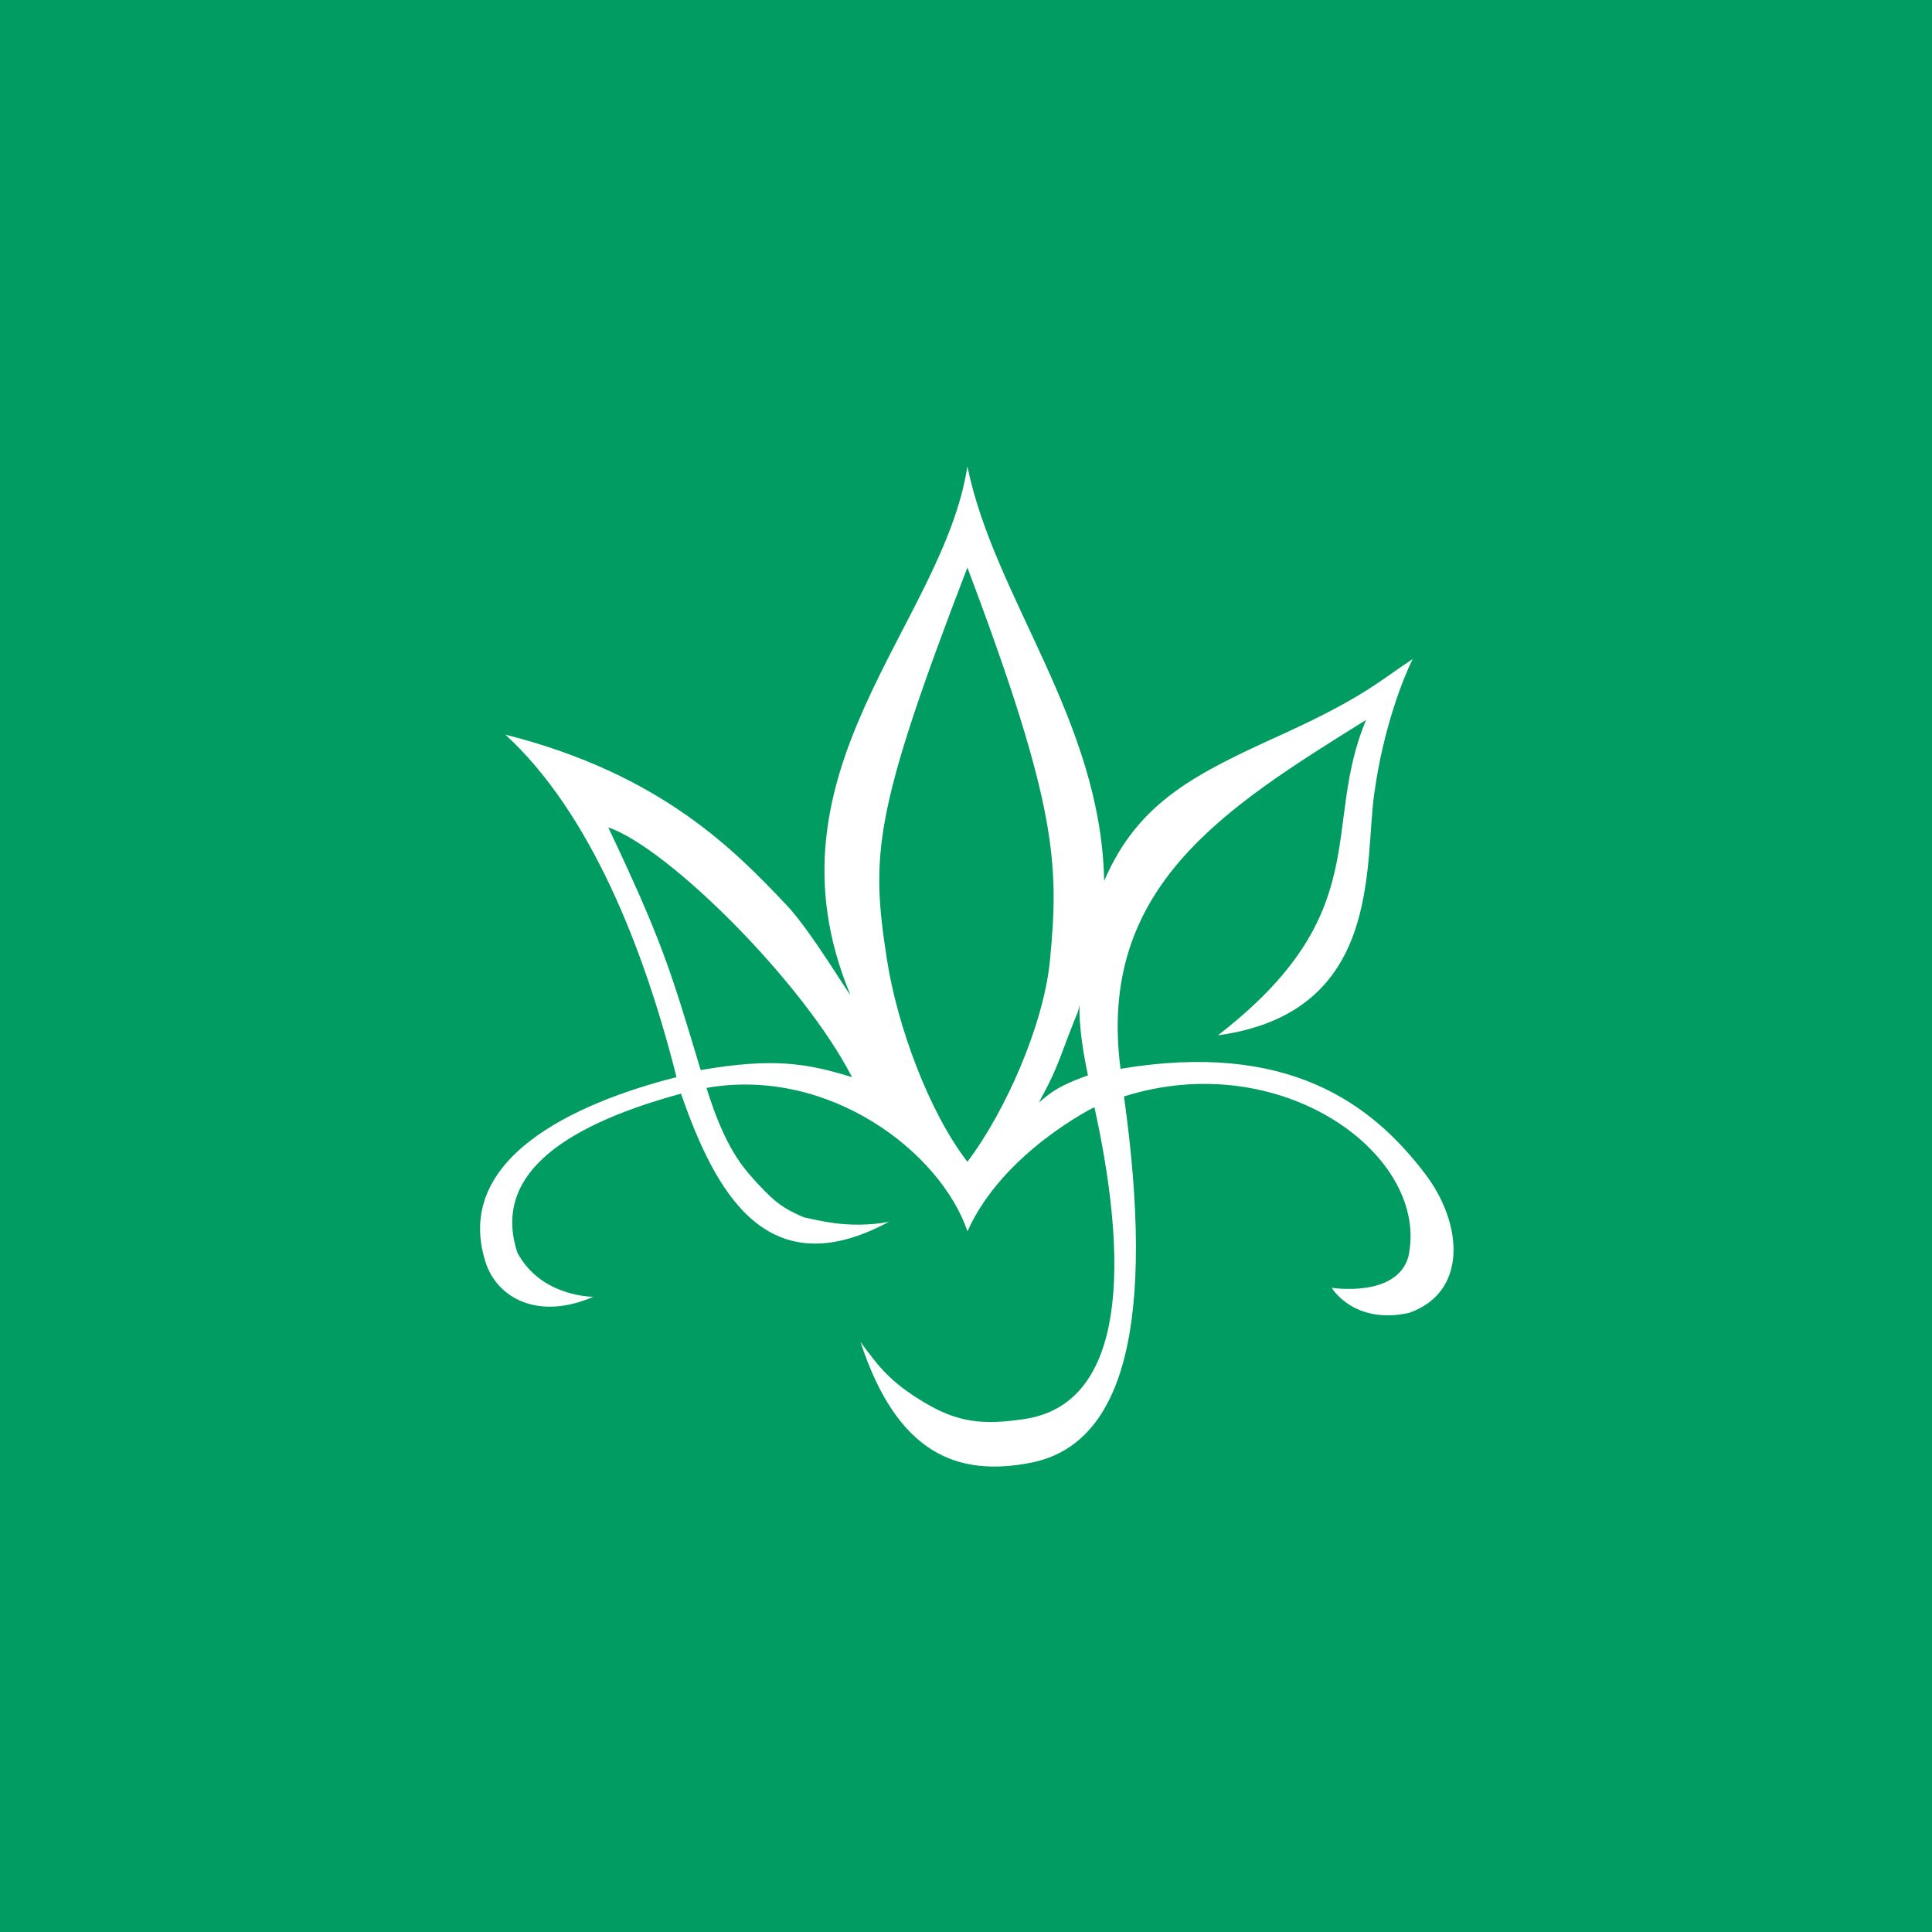
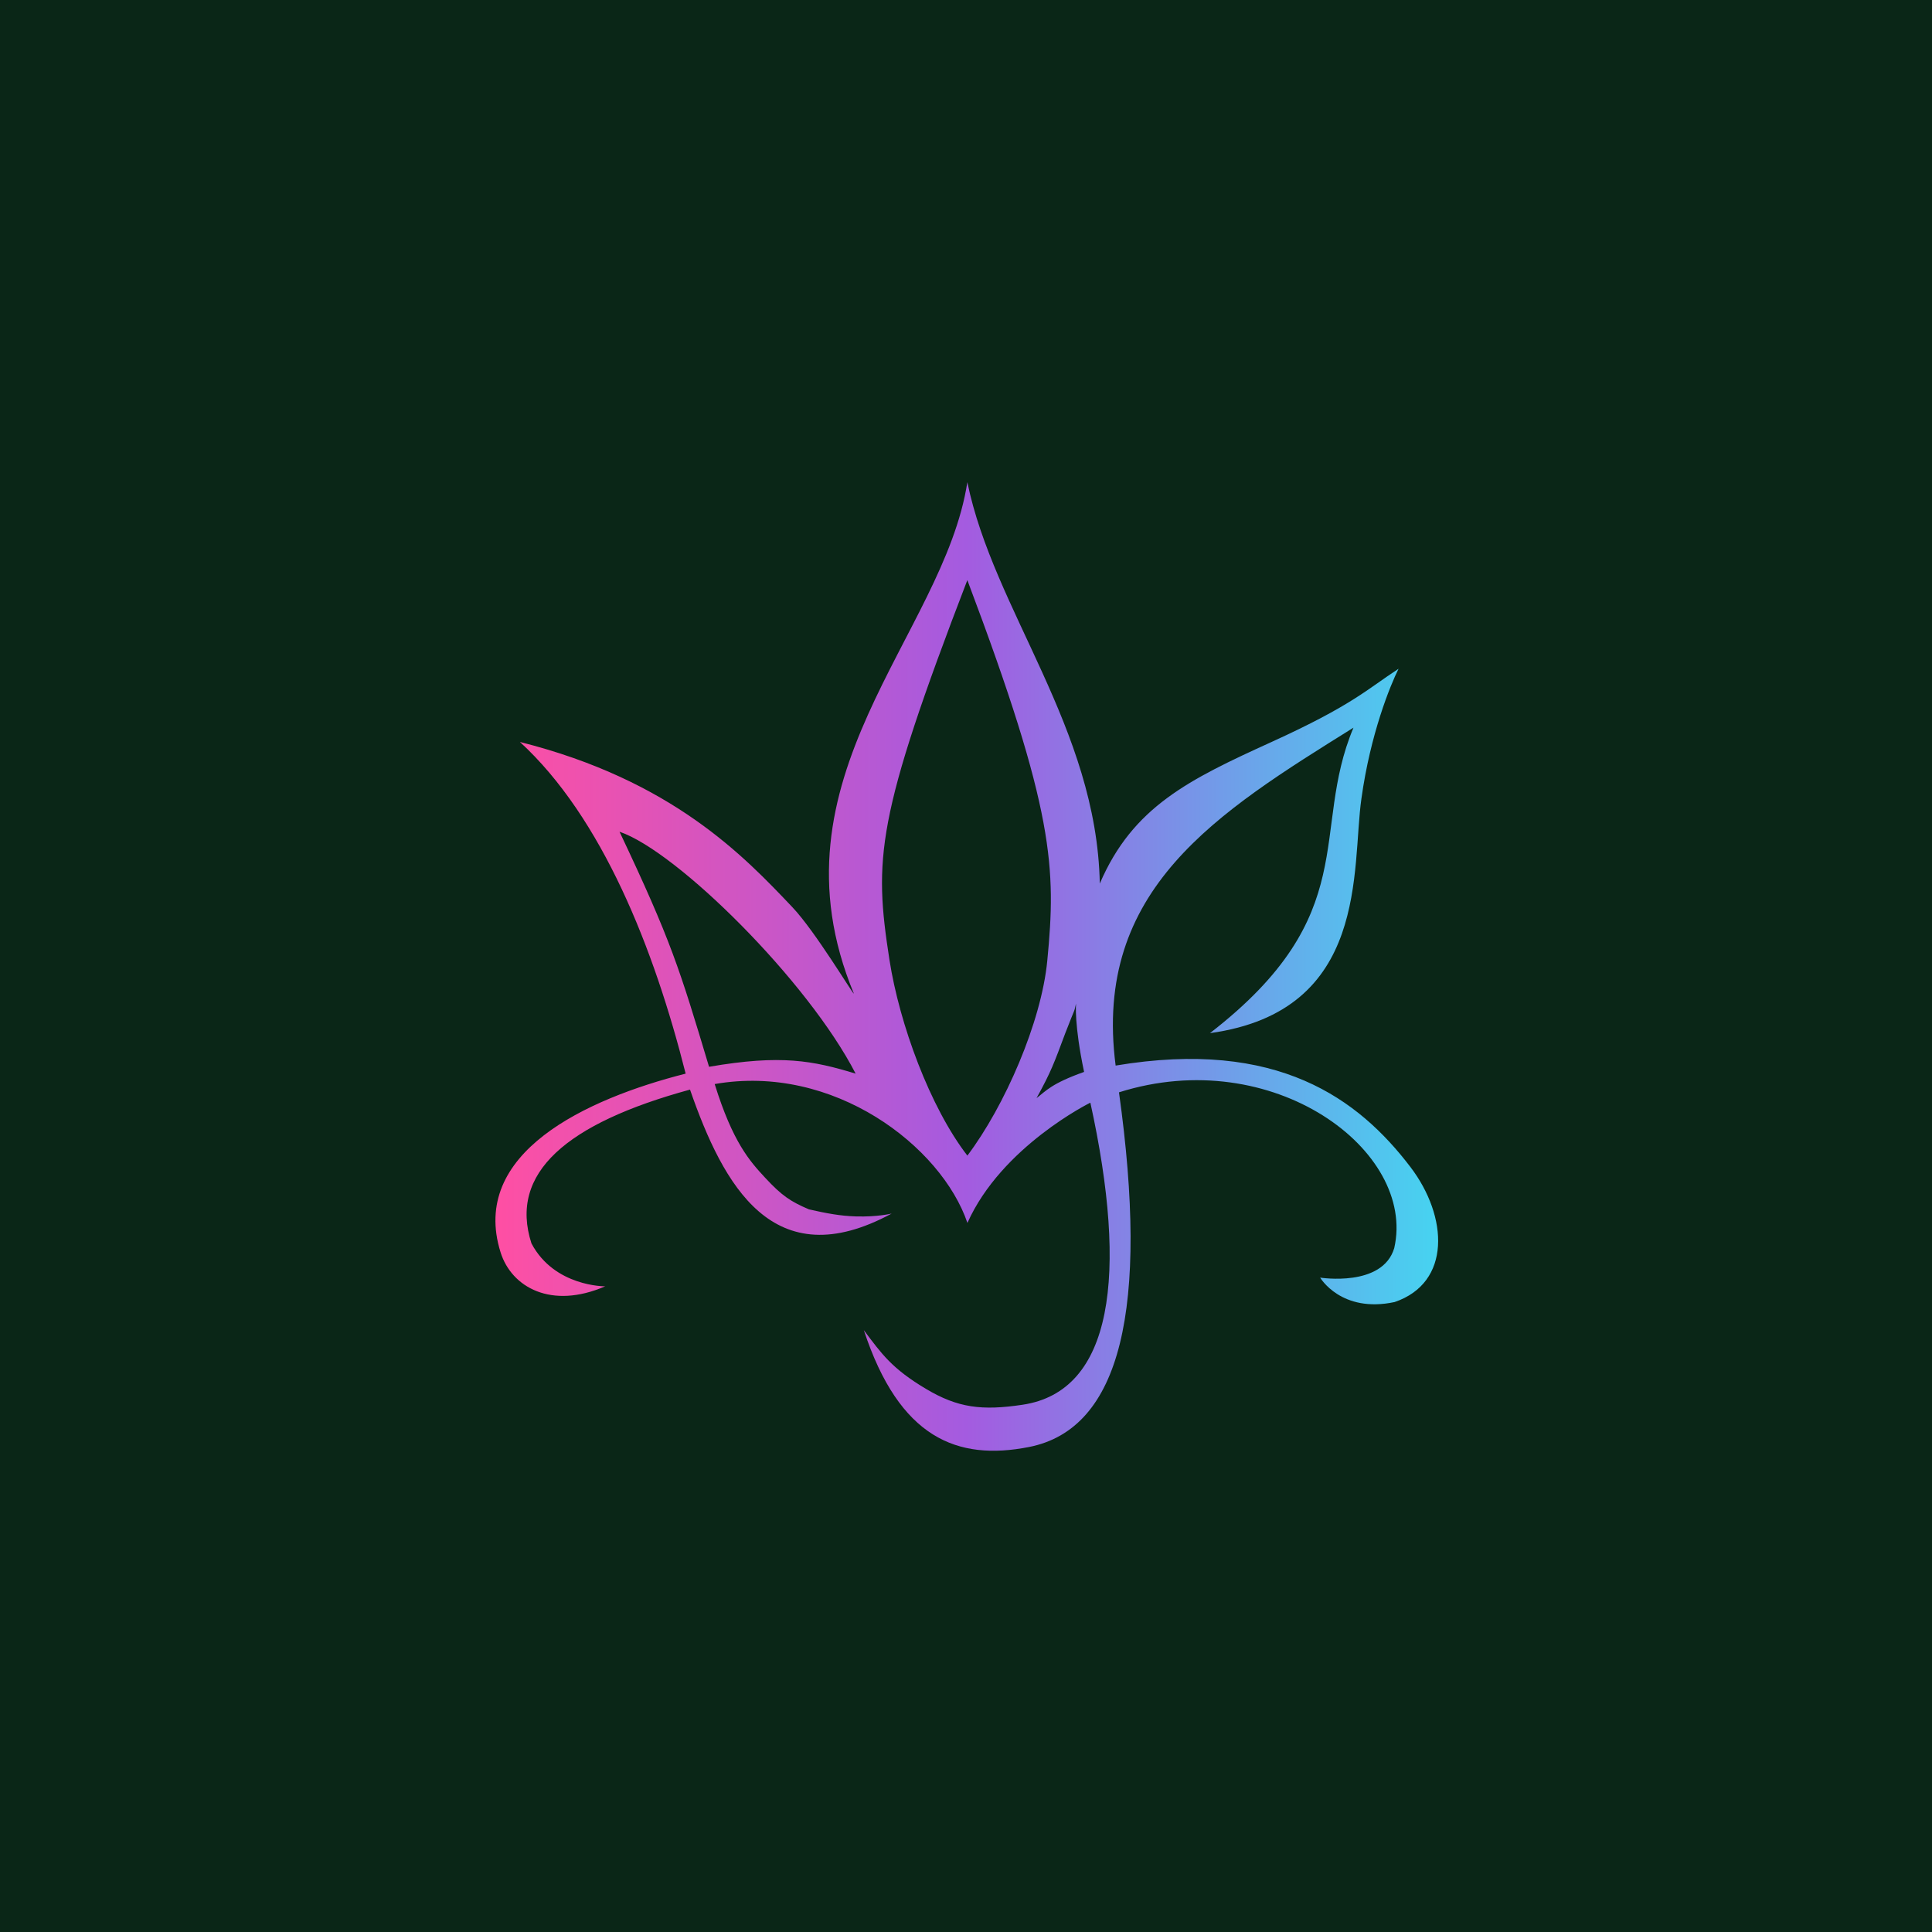
- <svg xmlns="http://www.w3.org/2000/svg" viewBox="91.84 -29.16 456.32 456.32">
-   <rect x="91.84" y="-29.16" width="456.32" height="456.32" fill="#019c61" />
-   <path fill="#fff" fill-rule="evenodd" d="M 235.5 166.254 C 248.082 192.832 250.148 199.648 257.332 223.582 C 274.918 220.543 282.668 222.082 293.082 225.25 C 281.438 202.625 249.512 171.016 235.5 166.254 M 344.211 215.395 C 341.465 222.734 340.793 224.707 337.203 231.227 C 339.535 229.445 340.832 227.668 348.801 224.832 C 346.352 213.219 346.836 208.168 346.836 208.168 C 346.168 210.922 347 208.168 344.211 215.395 M 301.332 197.5 C 303.766 213.152 311.25 233.5 320.336 245.246 C 329.434 233.184 338.379 212.715 339.824 197.707 C 342 175.133 341.637 161.332 320.328 104.887 C 297.988 163 297.5 172.832 301.332 197.5 M 424.445 267.801 C 429.875 244 394.855 217.938 357.312 229.812 C 364.645 282.32 357.848 311.895 335.355 316.316 C 317.875 319.75 303.746 314.156 295.082 287.82 C 299.438 293.625 301.938 297.188 310.211 302.121 C 318.008 306.773 323.875 307.5 333.836 306 C 355.762 302.695 359.586 274.527 350.332 232.332 C 350.332 232.332 328.668 243 320.348 261.664 C 314 243 287.707 222.707 258.707 227.793 C 263.125 242 267.25 246.582 271 250.625 C 275.109 255.055 277.211 256.434 281.719 258.363 C 286.023 259.332 289.316 259.957 293.125 260.074 C 298.422 260.238 301.875 259.375 301.875 259.375 C 273 275 260.812 252.543 252.688 229.145 C 222.562 237.375 208.457 249.477 214.02 266.66 C 219.625 277.25 232 277.125 232 277.125 C 218.832 282.832 209.168 277.332 206.5 268.875 C 198.848 244.609 227.293 231.438 251.625 225.25 C 243.938 194.75 231.25 162.75 211.207 144.359 C 248.375 153.715 265.902 172.266 277.668 184.668 C 283.254 190.559 292.324 205.754 292.66 205.754 C 270.75 153 314.551 118.5 320.328 81 C 326.75 112.25 351.875 140.875 352.633 178.895 C 360.668 160.168 374.352 153.539 394.586 144.332 C 414.227 135.395 417.836 131.504 425.5 126.504 C 423.5 130.504 418.625 142.375 416.438 158.191 C 414 175.133 418.5 210 379.5 215.375 C 417 186.375 403.832 166.254 414.5 140.875 C 381.25 161.625 350.902 180.238 356.496 223.285 C 396.066 216.656 415.77 231.48 428.375 248 C 437.625 260.125 438.375 276.25 424.543 280.957 C 411.5 283.75 406.375 275 406.375 275 C 406.375 275 421.57 277.426 424.445 267.801" />
+ <svg xmlns="http://www.w3.org/2000/svg" viewBox="84.4 -36.6 471.2 471.2">
+   <defs>
+     <linearGradient id="cataleya" x1="205" y1="0" x2="435" y2="0" gradientUnits="userSpaceOnUse">
+       <stop offset="0" stop-color="#ff4fa3" />
+       <stop offset="0.5" stop-color="#a45be0" />
+       <stop offset="1" stop-color="#46d3f0" />
+     </linearGradient>
+   </defs>
+   <rect x="84.4" y="-36.6" width="471.2" height="471.2" fill="#0a2617" />
+   <path fill="url(#cataleya)" fill-rule="evenodd" d="M 235.5 166.254 C 248.082 192.832 250.148 199.648 257.332 223.582 C 274.918 220.543 282.668 222.082 293.082 225.25 C 281.438 202.625 249.512 171.016 235.5 166.254 M 344.211 215.395 C 341.465 222.734 340.793 224.707 337.203 231.227 C 339.535 229.445 340.832 227.668 348.801 224.832 C 346.352 213.219 346.836 208.168 346.836 208.168 C 346.168 210.922 347 208.168 344.211 215.395 M 301.332 197.5 C 303.766 213.152 311.25 233.5 320.336 245.246 C 329.434 233.184 338.379 212.715 339.824 197.707 C 342 175.133 341.637 161.332 320.328 104.887 C 297.988 163 297.5 172.832 301.332 197.5 M 424.445 267.801 C 429.875 244 394.855 217.938 357.312 229.812 C 364.645 282.32 357.848 311.895 335.355 316.316 C 317.875 319.75 303.746 314.156 295.082 287.82 C 299.438 293.625 301.938 297.188 310.211 302.121 C 318.008 306.773 323.875 307.5 333.836 306 C 355.762 302.695 359.586 274.527 350.332 232.332 C 350.332 232.332 328.668 243 320.348 261.664 C 314 243 287.707 222.707 258.707 227.793 C 263.125 242 267.25 246.582 271 250.625 C 275.109 255.055 277.211 256.434 281.719 258.363 C 286.023 259.332 289.316 259.957 293.125 260.074 C 298.422 260.238 301.875 259.375 301.875 259.375 C 273 275 260.812 252.543 252.688 229.145 C 222.562 237.375 208.457 249.477 214.02 266.66 C 219.625 277.25 232 277.125 232 277.125 C 218.832 282.832 209.168 277.332 206.5 268.875 C 198.848 244.609 227.293 231.438 251.625 225.25 C 243.938 194.75 231.25 162.75 211.207 144.359 C 248.375 153.715 265.902 172.266 277.668 184.668 C 283.254 190.559 292.324 205.754 292.66 205.754 C 270.75 153 314.551 118.5 320.328 81 C 326.75 112.25 351.875 140.875 352.633 178.895 C 360.668 160.168 374.352 153.539 394.586 144.332 C 414.227 135.395 417.836 131.504 425.5 126.504 C 423.5 130.504 418.625 142.375 416.438 158.191 C 414 175.133 418.5 210 379.5 215.375 C 417 186.375 403.832 166.254 414.5 140.875 C 381.25 161.625 350.902 180.238 356.496 223.285 C 396.066 216.656 415.77 231.48 428.375 248 C 437.625 260.125 438.375 276.25 424.543 280.957 C 411.5 283.75 406.375 275 406.375 275 C 406.375 275 421.57 277.426 424.445 267.801" />
</svg>
